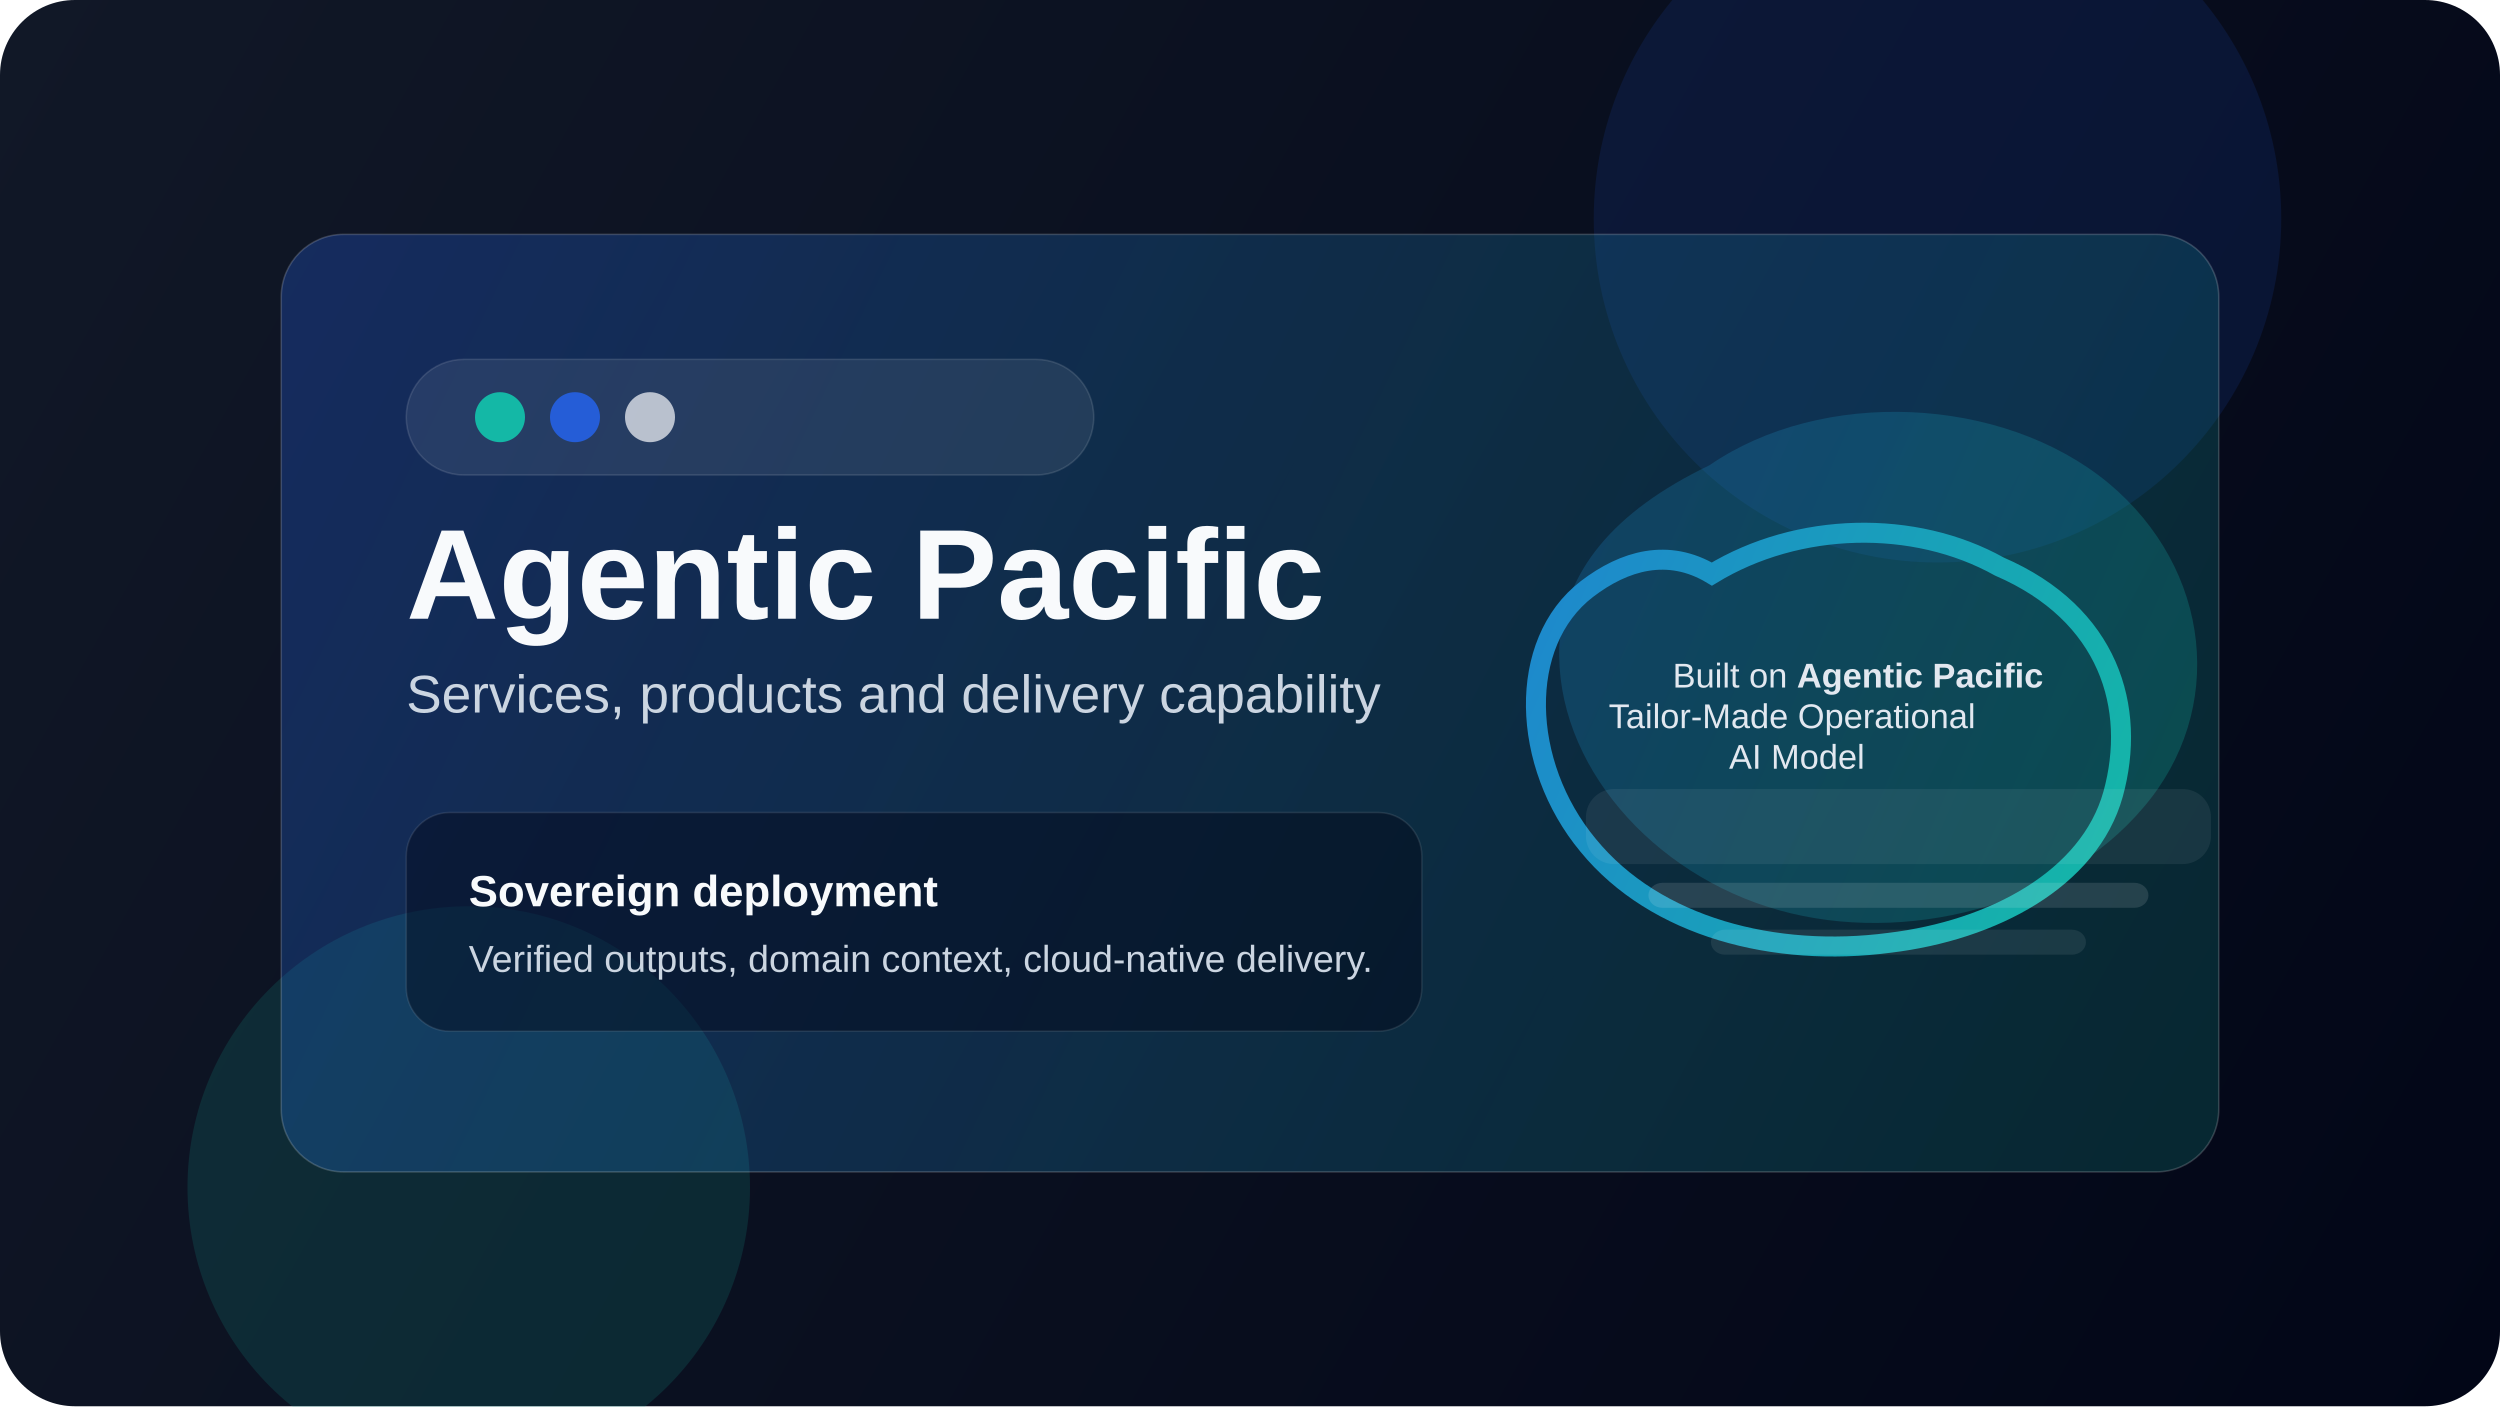
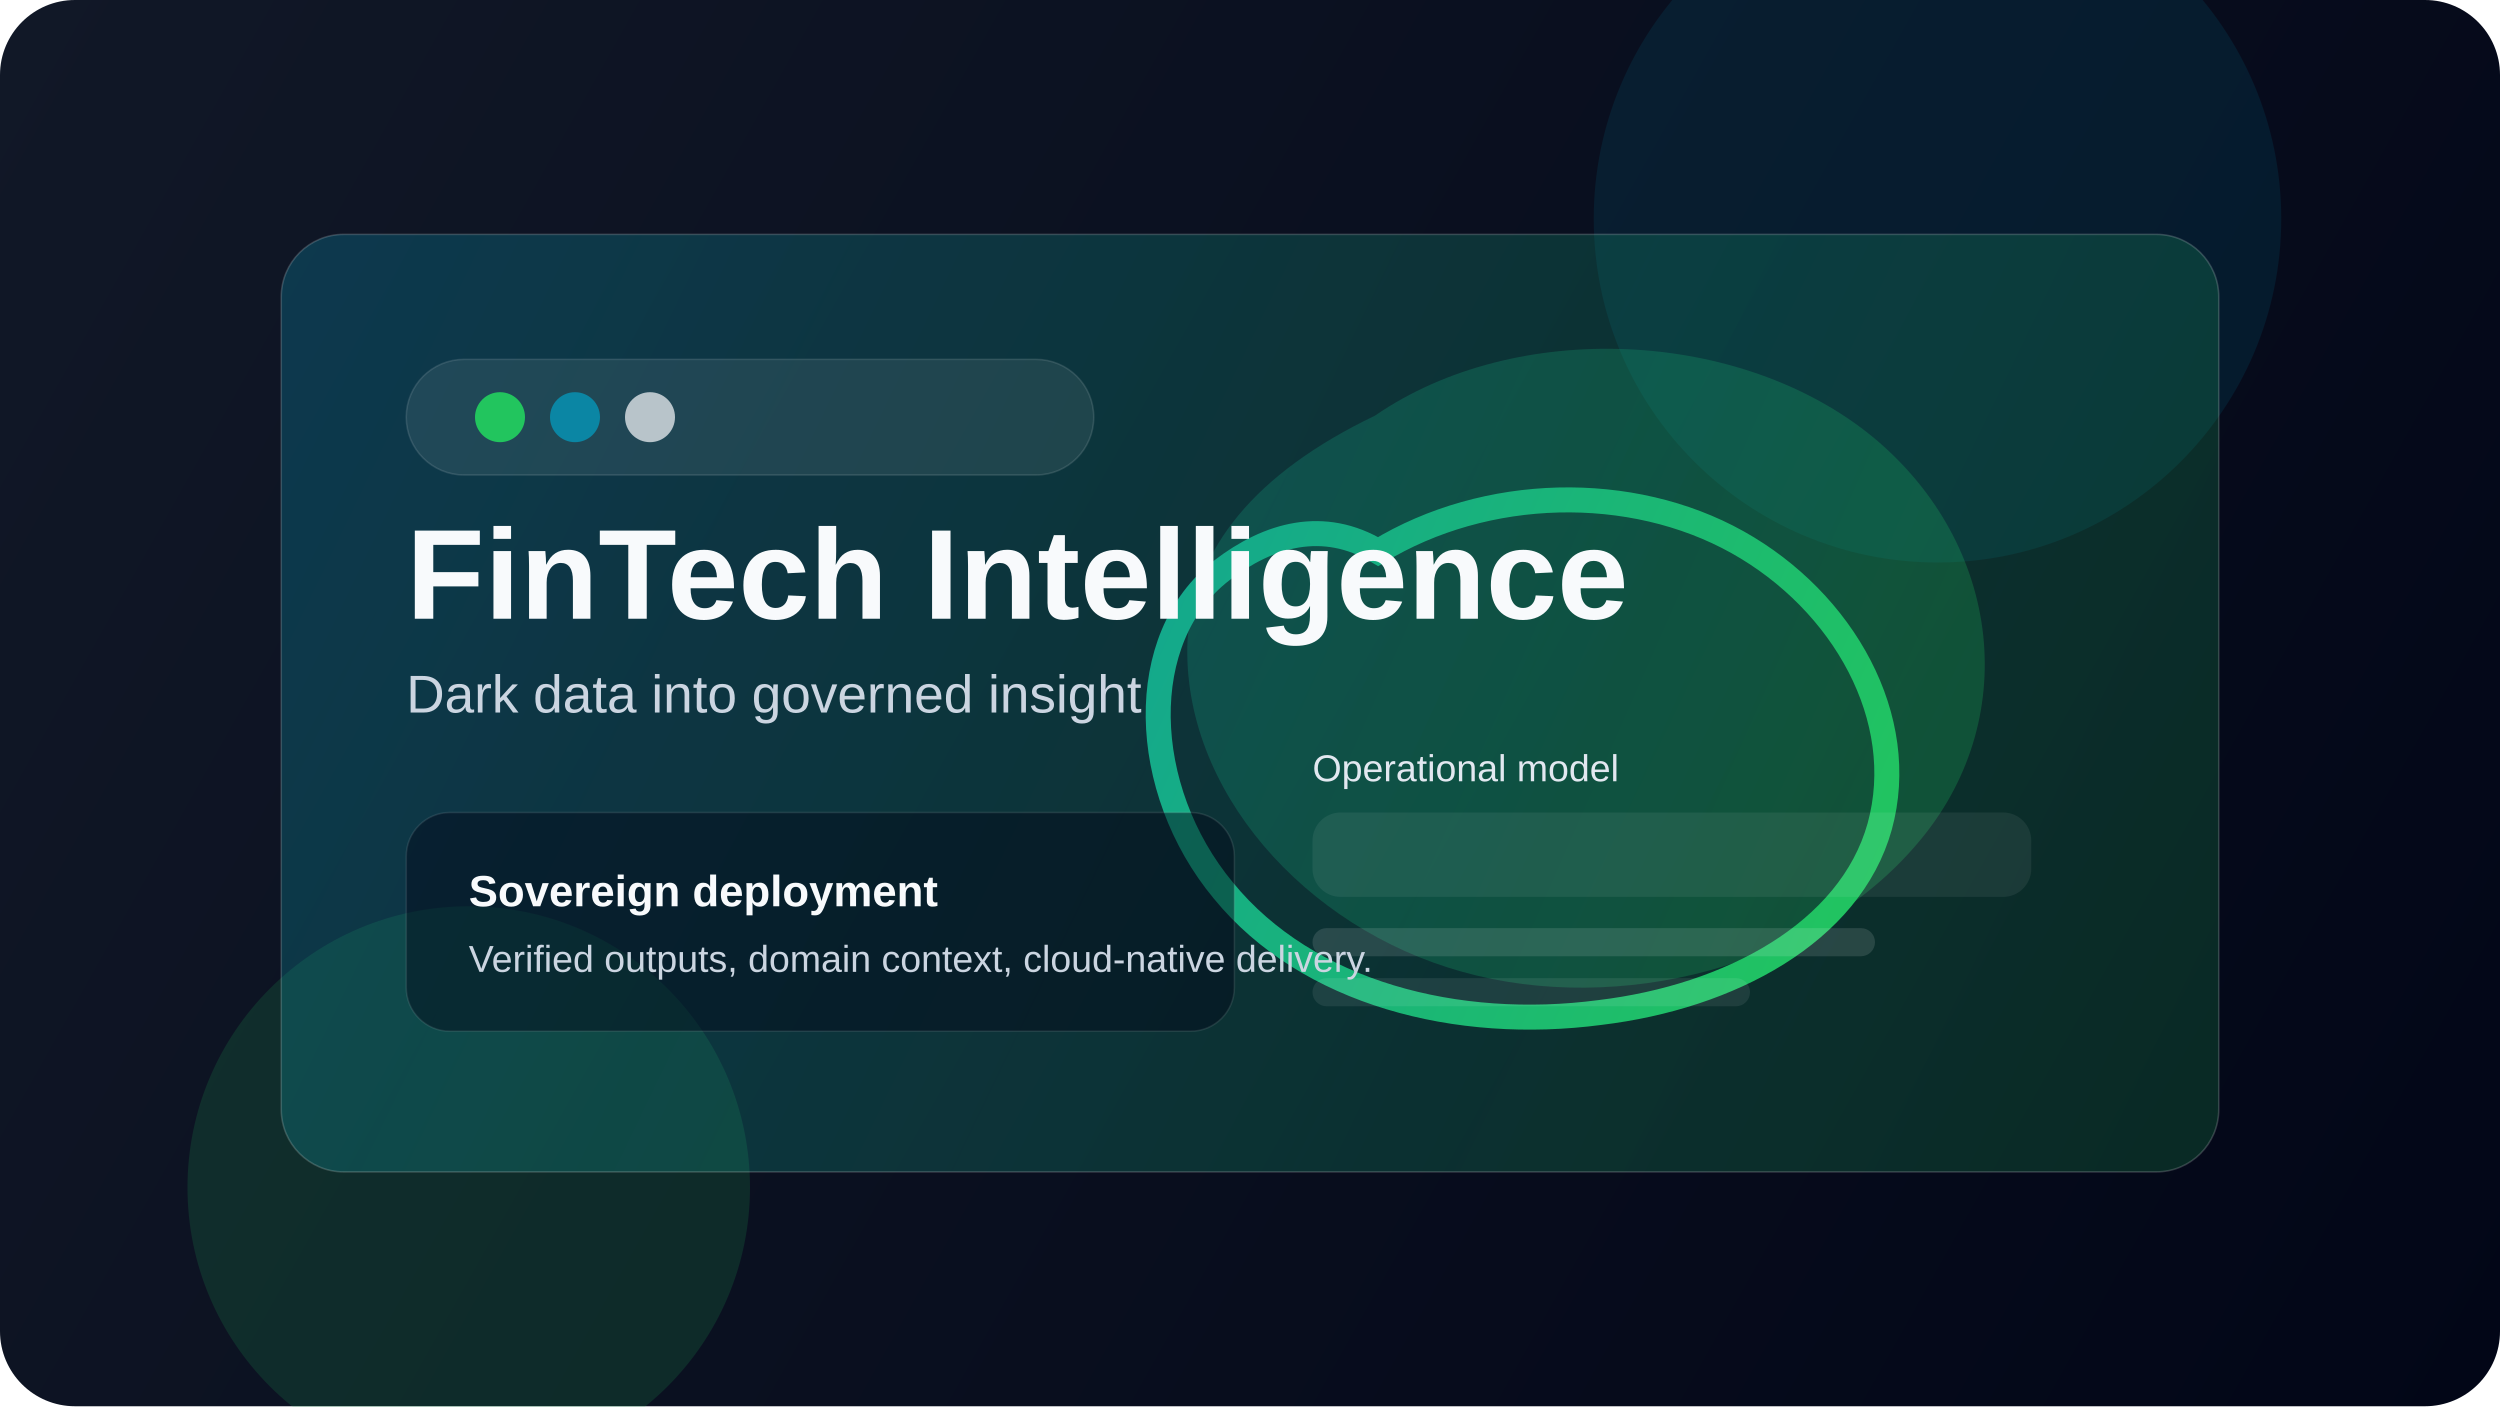
<svg xmlns="http://www.w3.org/2000/svg" width="1600" height="900" viewBox="0 0 1600 900" fill="none">
  <defs>
    <linearGradient id="bg" x1="0" y1="0" x2="1600" y2="900" gradientUnits="userSpaceOnUse">
      <stop stop-color="#111827" />
      <stop offset="1" stop-color="#020617" />
    </linearGradient>
    <linearGradient id="panel" x1="240" y1="180" x2="1360" y2="720" gradientUnits="userSpaceOnUse">
-       <stop stop-color="#2563eb" stop-opacity="0.28" />
-       <stop offset="1" stop-color="#14b8a6" stop-opacity="0.18" />
+       <stop stop-color="#0891b2" stop-opacity="0.28" />
+       <stop offset="1" stop-color="#22c55e" stop-opacity="0.18" />
    </linearGradient>
-     <linearGradient id="orbit" x1="320" y1="280" x2="1200" y2="660" gradientUnits="userSpaceOnUse">
-       <stop stop-color="#2563eb" />
-       <stop offset="1" stop-color="#14b8a6" />
+     <linearGradient id="orbit" x1="320" y1="280" x2="1180" y2="660" gradientUnits="userSpaceOnUse">
+       <stop stop-color="#0891b2" />
+       <stop offset="1" stop-color="#22c55e" />
    </linearGradient>
  </defs>
  <rect width="1600" height="900" rx="48" fill="url(#bg)" />
-   <circle cx="1240" cy="140" r="220" fill="#2563eb" fill-opacity="0.12" />
-   <circle cx="300" cy="760" r="180" fill="#14b8a6" fill-opacity="0.15" />
+   <circle cx="1240" cy="140" r="220" fill="#0891b2" fill-opacity="0.12" />
+   <circle cx="300" cy="760" r="180" fill="#22c55e" fill-opacity="0.15" />
  <rect x="180" y="150" width="1240" height="600" rx="40" fill="url(#panel)" stroke="rgba(255,255,255,0.18)" />
  <rect x="260" y="230" width="440" height="74" rx="37" fill="rgba(255,255,255,0.08)" stroke="rgba(255,255,255,0.12)" />
-   <circle cx="320" cy="267" r="16" fill="#14b8a6" />
-   <circle cx="368" cy="267" r="16" fill="#2563eb" fill-opacity="0.85" />
+   <circle cx="320" cy="267" r="16" fill="#22c55e" />
+   <circle cx="368" cy="267" r="16" fill="#0891b2" fill-opacity="0.85" />
  <circle cx="416" cy="267" r="16" fill="#F8FAFC" fill-opacity="0.7" />
-   <g transform="translate(390, 85) scale(0.8)">
-     <path d="M880 266C970 204 1114 210 1199 280C1282 349 1294 462 1227 540C1160 619 1036 650 936 622C835 594 756 505 760 410C764 351 803 303 880 266Z" fill="url(#orbit)" fill-opacity="0.24" />
-     <path d="M882 353C951 311 1044 309 1112 347C1200 385 1222 460 1203 529C1184 597 1107 638 1024 648C933 660 837 636 783 570C729 505 726 408 782 365C812 342 847 332 882 353Z" stroke="url(#orbit)" stroke-width="16" stroke-linecap="round" />
-   </g>
-   <rect x="260" y="520" width="650" height="140" rx="28" fill="rgba(2,6,23,0.46)" stroke="rgba(255,255,255,0.10)" />
-   <rect x="1015" y="505" width="400" height="48" rx="18" fill="rgba(255,255,255,0.07)" />
-   <rect x="1055" y="565" width="320" height="16" rx="9" fill="rgba(255,255,255,0.12)" />
-   <rect x="1095" y="595" width="240" height="16" rx="9" fill="rgba(255,255,255,0.08)" />
-   <text x="260" y="396" fill="#F8FAFC" font-size="82" font-family="Arial, Helvetica, sans-serif" font-weight="700">Agentic Pacific</text>
-   <text x="260" y="456" fill="#CBD5E1" font-size="34" font-family="Arial, Helvetica, sans-serif">Services, products and delivery capability</text>
+   <path d="M880 266C970 204 1114 210 1199 280C1282 349 1294 462 1227 540C1160 619 1036 650 936 622C835 594 756 505 760 410C764 351 803 303 880 266Z" fill="url(#orbit)" fill-opacity="0.24" />
+   <path d="M882 353C951 311 1044 309 1112 347C1180 385 1222 460 1203 529C1184 597 1107 638 1024 648C933 660 837 636 783 570C729 505 726 408 782 365C812 342 847 332 882 353Z" stroke="url(#orbit)" stroke-width="16" stroke-linecap="round" />
+   <rect x="260" y="520" width="530" height="140" rx="28" fill="rgba(2,6,23,0.46)" stroke="rgba(255,255,255,0.10)" />
+   <rect x="840" y="520" width="460" height="54" rx="18" fill="rgba(255,255,255,0.07)" />
+   <rect x="840" y="594" width="360" height="18" rx="9" fill="rgba(255,255,255,0.12)" />
+   <rect x="840" y="626" width="280" height="18" rx="9" fill="rgba(255,255,255,0.08)" />
+   <text x="260" y="396" fill="#F8FAFC" font-size="82" font-family="Arial, Helvetica, sans-serif" font-weight="700">FinTech Intelligence</text>
+   <text x="260" y="456" fill="#CBD5E1" font-size="34" font-family="Arial, Helvetica, sans-serif">Dark data into governed insight</text>
  <text x="300" y="580" fill="#F8FAFC" font-size="28" font-family="Arial, Helvetica, sans-serif" font-weight="700">Sovereign deployment</text>
  <text x="300" y="622" fill="#CBD5E1" font-size="24" font-family="Arial, Helvetica, sans-serif">Verified outputs, domain context, cloud-native delivery.</text>
-   <text x="1150" y="440" text-anchor="middle" fill="#E2E8F0" font-size="22" font-family="Arial, Helvetica, sans-serif">
-     <tspan x="1150" dy="0" text-anchor="end">Built on </tspan>
-     <tspan x="1150" dy="0" font-weight="700" text-anchor="start">Agentic Pacific</tspan>
-     <tspan x="1150" dy="26" text-anchor="middle">Tailor-Made Operational</tspan>
-     <tspan x="1150" dy="26" text-anchor="middle">AI Model</tspan>
-   </text>
+   <text x="840" y="500" fill="#E2E8F0" font-size="24" font-family="Arial, Helvetica, sans-serif">Operational model</text>
</svg>
